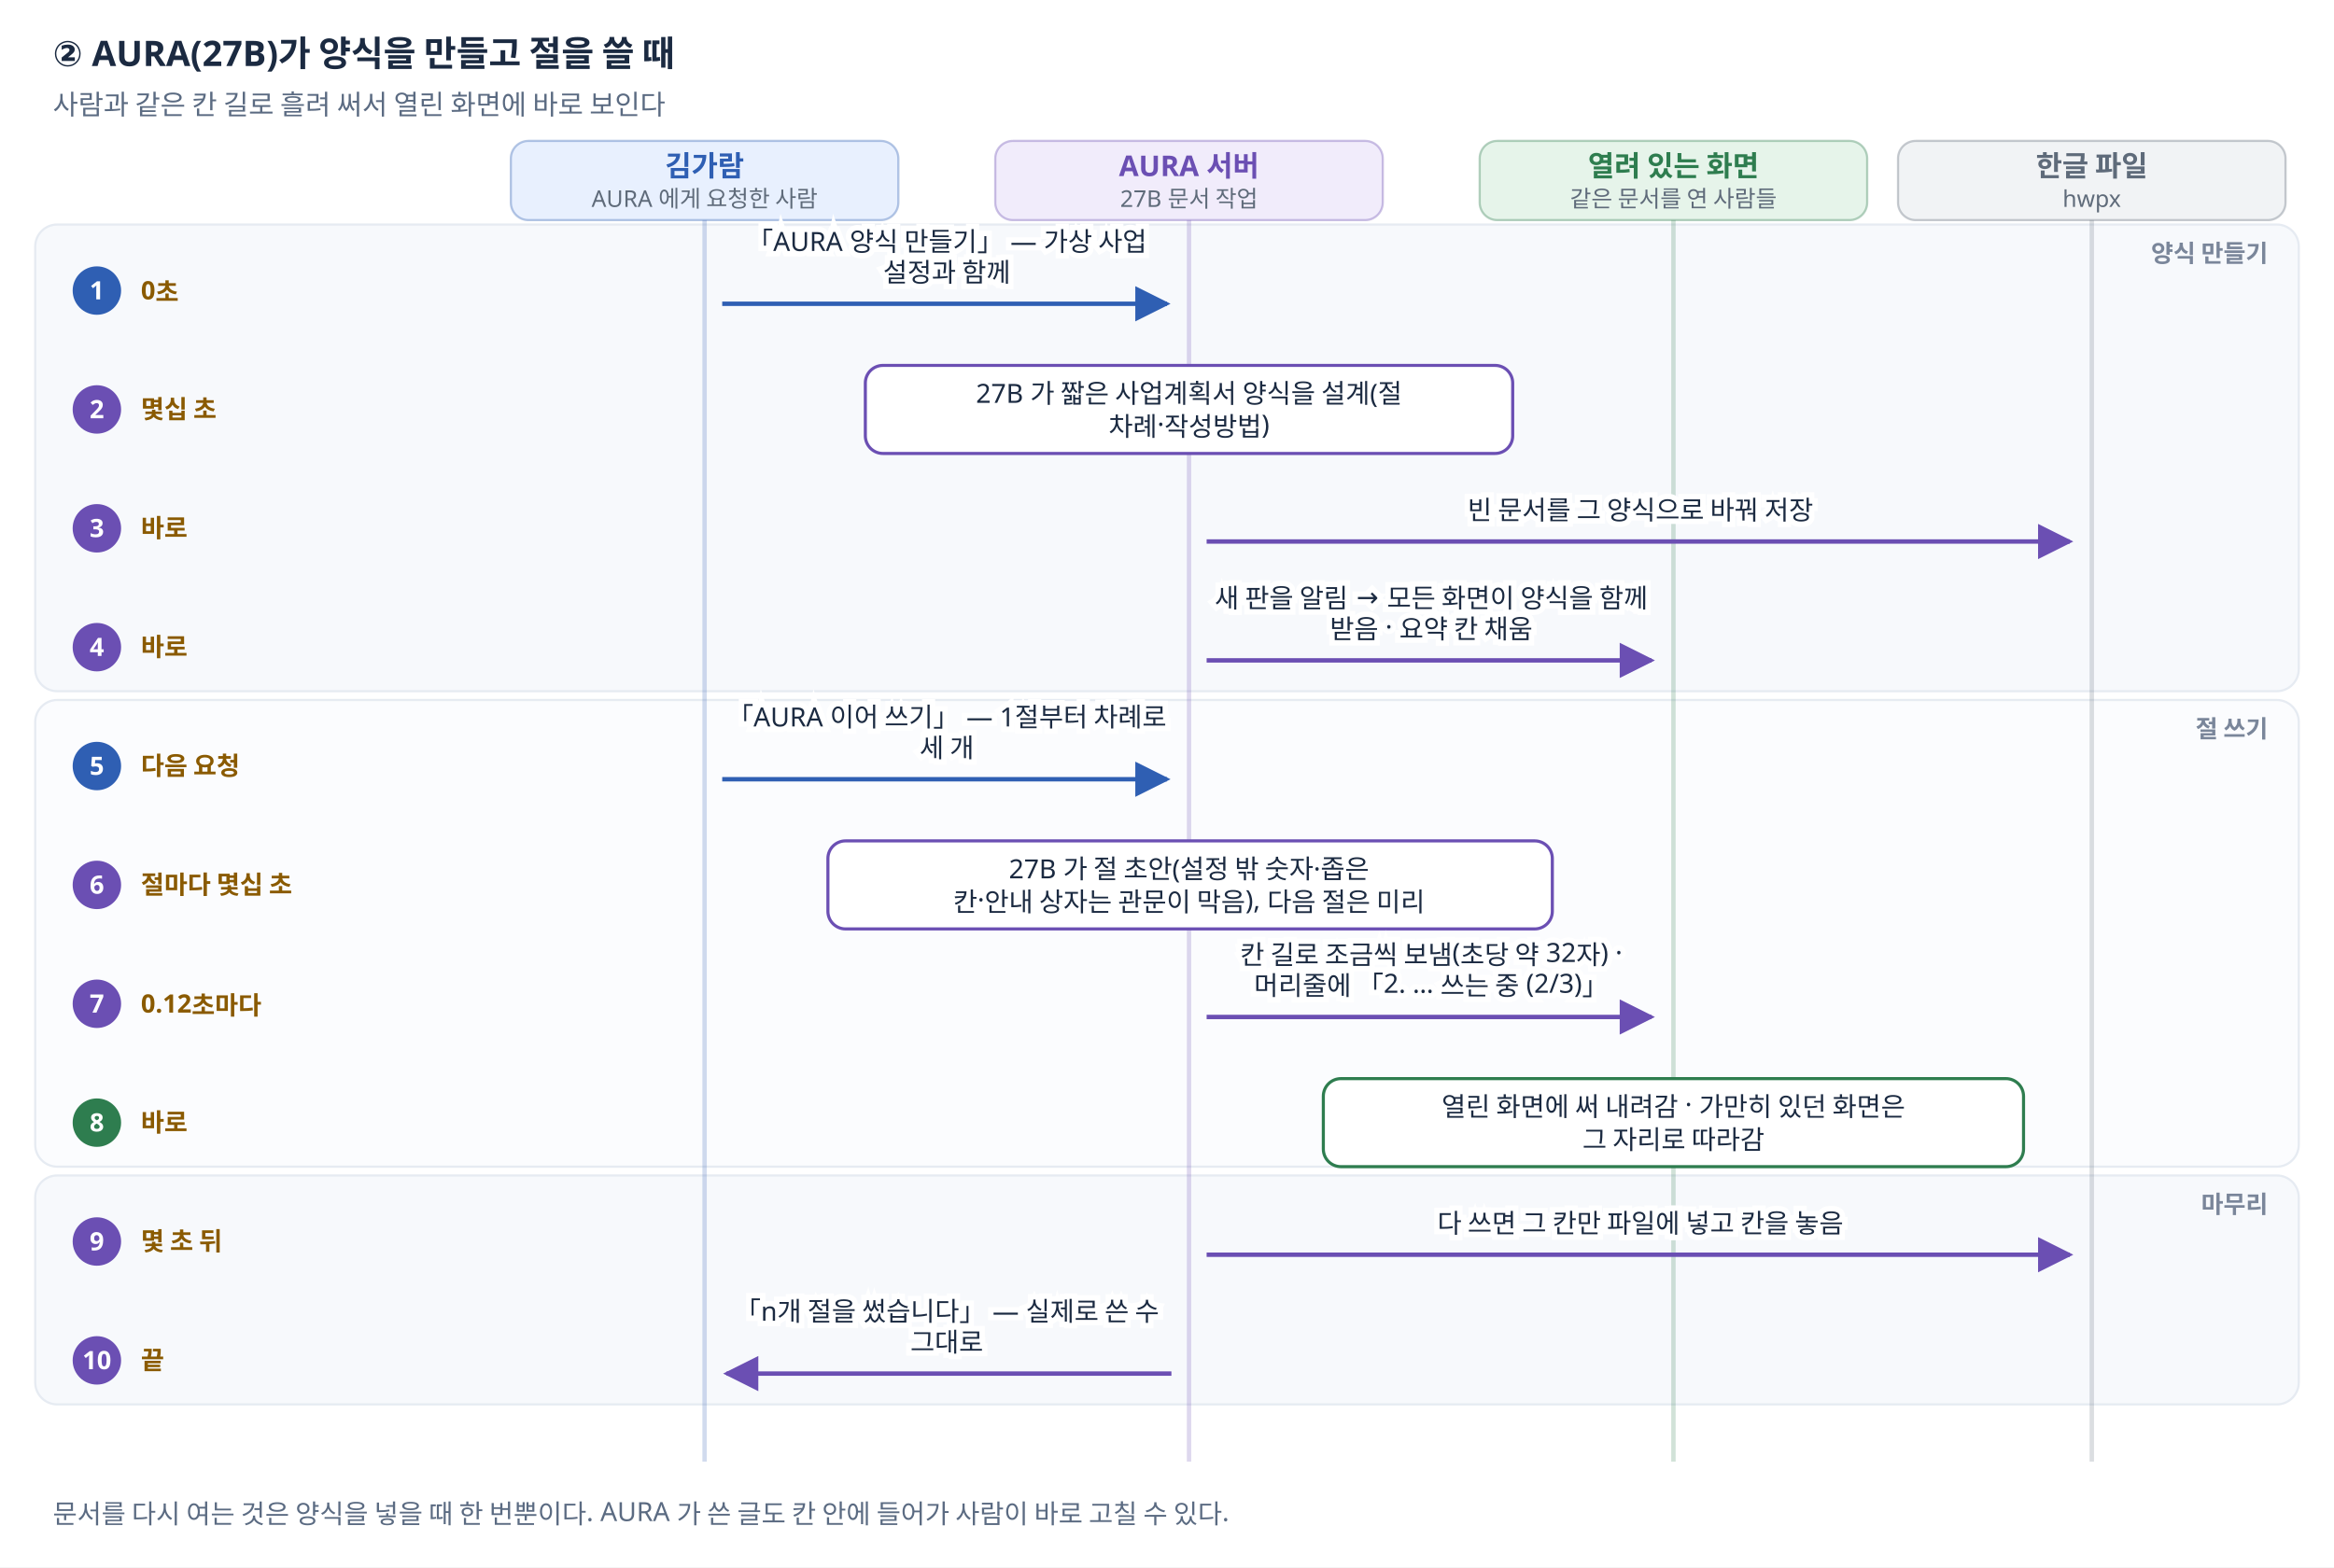
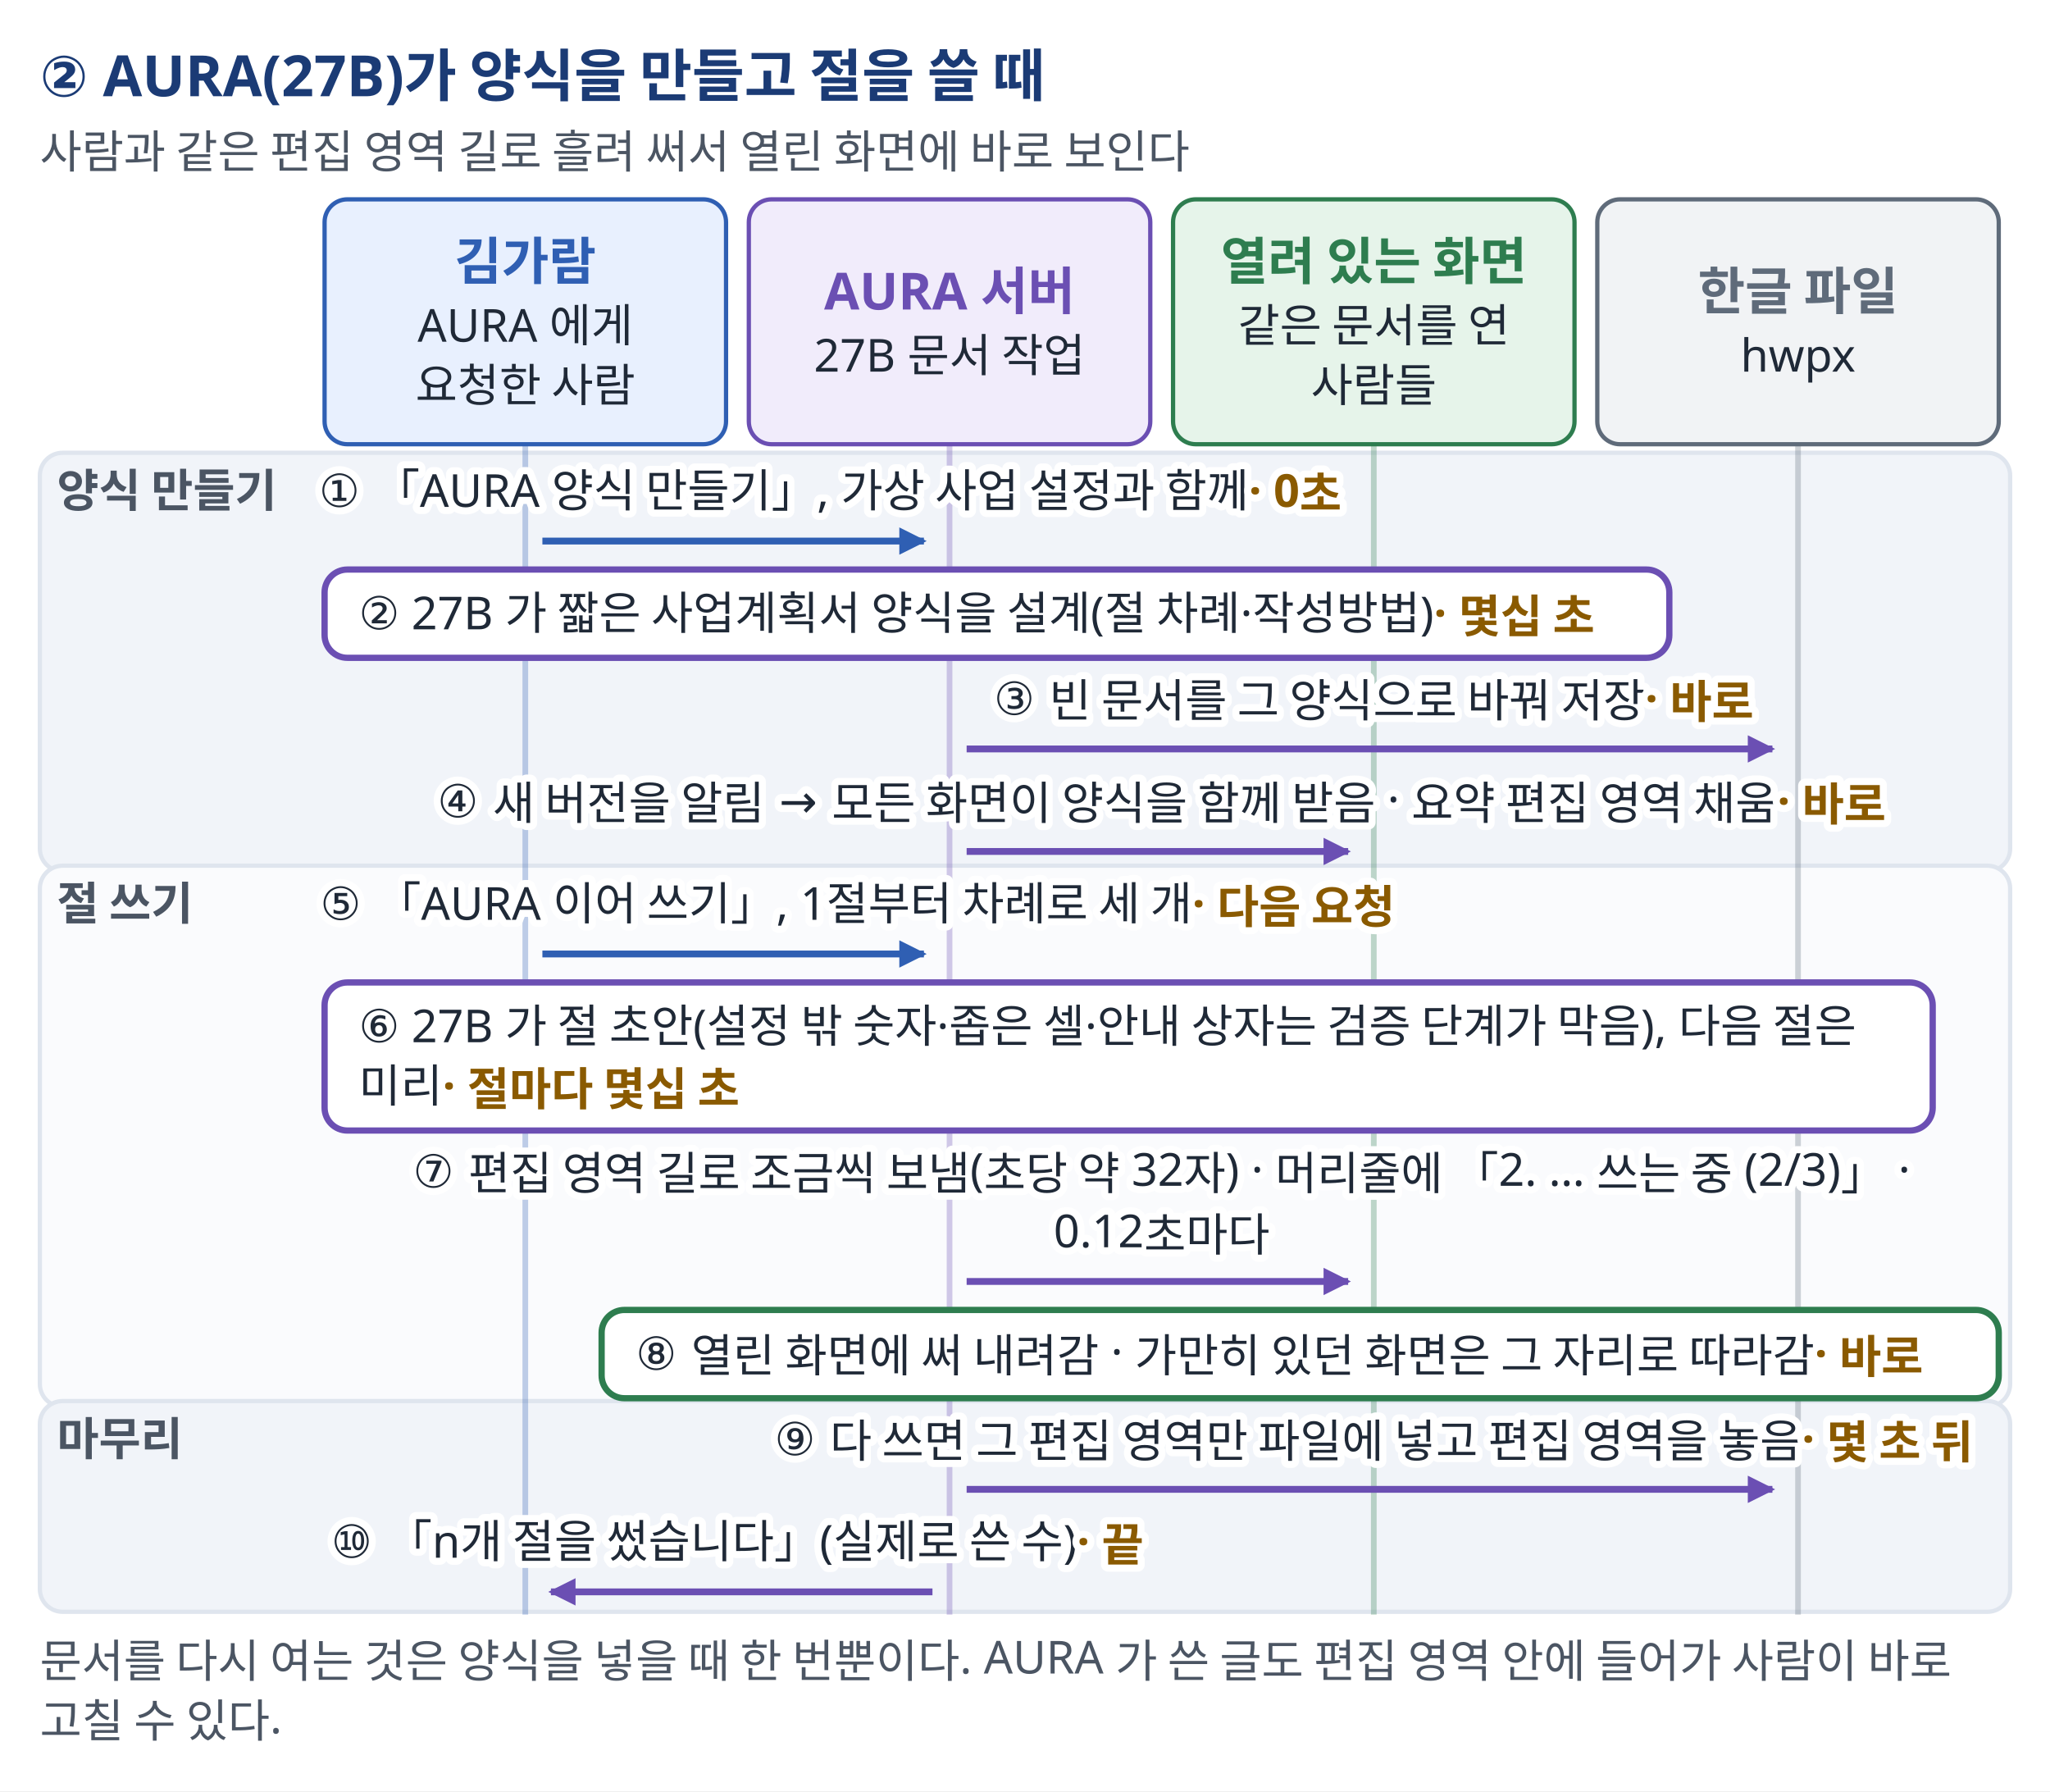
- <svg xmlns="http://www.w3.org/2000/svg" width="1060" height="712" viewBox="0 0 1060 712" role="img" aria-label="② AURA(27B)가 양식을 만들고 절을 쓸 때" font-family="Pretendard, 'Apple SD Gothic Neo', 'Malgun Gothic', sans-serif">
+ <svg xmlns="http://www.w3.org/2000/svg" width="720" height="629" viewBox="0 0 720 629" font-family="Pretendard, 'Noto Sans KR', 'Apple SD Gothic Neo', 'Malgun Gothic', sans-serif">
  <defs>
-     <marker id="arA" viewBox="0 0 10 10" refX="9" refY="5" markerWidth="8" markerHeight="8" orient="auto">
+     <marker id="head" viewBox="0 0 10 10" refX="9" refY="5" markerWidth="5" markerHeight="5" orient="auto-start-reverse">
+       <path d="M0,0 L10,5 L0,10 z" fill="#7b8797" />
+     </marker>
+     <marker id="tail" viewBox="0 0 10 10" refX="9" refY="5" markerWidth="5" markerHeight="5" orient="auto-start-reverse">
+       <path d="M0,0 L10,5 L0,10 z" fill="#7b8797" />
+     </marker>
+   </defs>
+   <rect width="720" height="629" fill="#ffffff" />
+   <defs>
+     <marker id="arA" viewBox="0 0 10 10" refX="9" refY="5" markerWidth="4" markerHeight="4" orient="auto">
      <path d="M0,0 L10,5 L0,10 z" fill="#2f5fb3" />
    </marker>
-     <marker id="arS" viewBox="0 0 10 10" refX="9" refY="5" markerWidth="8" markerHeight="8" orient="auto">
+     <marker id="arS" viewBox="0 0 10 10" refX="9" refY="5" markerWidth="4" markerHeight="4" orient="auto">
      <path d="M0,0 L10,5 L0,10 z" fill="#6b4fb3" />
    </marker>
-     <marker id="arB" viewBox="0 0 10 10" refX="9" refY="5" markerWidth="8" markerHeight="8" orient="auto">
+     <marker id="arB" viewBox="0 0 10 10" refX="9" refY="5" markerWidth="4" markerHeight="4" orient="auto">
      <path d="M0,0 L10,5 L0,10 z" fill="#2e7d4f" />
    </marker>
-     <marker id="arF" viewBox="0 0 10 10" refX="9" refY="5" markerWidth="8" markerHeight="8" orient="auto">
+     <marker id="arF" viewBox="0 0 10 10" refX="9" refY="5" markerWidth="4" markerHeight="4" orient="auto">
      <path d="M0,0 L10,5 L0,10 z" fill="#5f6b7a" />
    </marker>
  </defs>
-   <rect width="1060" height="712" fill="#ffffff" />
-   <text x="24" y="30" font-size="16" font-weight="700" fill="#1b2a41">② AURA(27B)가 양식을 만들고 절을 쓸 때</text>
-   <text x="24" y="52" font-size="12.5" fill="#5b6b82">사람과 같은 칸 길로 흘려 써서 열린 화면에 바로 보인다</text>
-   <rect x="16" y="102" width="1028" height="212" rx="10" fill="#f7f9fc" stroke="#e6ebf2" />
-   <text x="1030" y="119" font-size="11" font-weight="700" fill="#7a869a" text-anchor="end">양식 만들기</text>
-   <rect x="16" y="318" width="1028" height="212" rx="10" fill="#fbfcfe" stroke="#e6ebf2" />
-   <text x="1030" y="335" font-size="11" font-weight="700" fill="#7a869a" text-anchor="end">절 쓰기</text>
-   <rect x="16" y="534" width="1028" height="104" rx="10" fill="#f7f9fc" stroke="#e6ebf2" />
-   <text x="1030" y="551" font-size="11" font-weight="700" fill="#7a869a" text-anchor="end">마무리</text>
-   <rect x="232" y="64" width="176" height="36" rx="8" fill="#e8f0fe" stroke="#2f5fb3" stroke-opacity=".35" />
-   <text x="320" y="80" font-size="13" font-weight="700" fill="#2f5fb3" text-anchor="middle">김가람</text>
-   <text x="320" y="94" font-size="10.5" fill="#5f6b7a" text-anchor="middle">AURA 에게 요청한 사람</text>
-   <line x1="320" y1="100" x2="320" y2="664" stroke="#2f5fb3" stroke-opacity=".22" stroke-width="2" />
-   <rect x="452" y="64" width="176" height="36" rx="8" fill="#f1ecfb" stroke="#6b4fb3" stroke-opacity=".35" />
-   <text x="540" y="80" font-size="13" font-weight="700" fill="#6b4fb3" text-anchor="middle">AURA 서버</text>
-   <text x="540" y="94" font-size="10.5" fill="#5f6b7a" text-anchor="middle">27B 문서 작업</text>
-   <line x1="540" y1="100" x2="540" y2="664" stroke="#6b4fb3" stroke-opacity=".22" stroke-width="2" />
-   <rect x="672" y="64" width="176" height="36" rx="8" fill="#e6f4ea" stroke="#2e7d4f" stroke-opacity=".35" />
-   <text x="760" y="80" font-size="13" font-weight="700" fill="#2e7d4f" text-anchor="middle">열려 있는 화면</text>
-   <text x="760" y="94" font-size="10.5" fill="#5f6b7a" text-anchor="middle">같은 문서를 연 사람들</text>
-   <line x1="760" y1="100" x2="760" y2="664" stroke="#2e7d4f" stroke-opacity=".22" stroke-width="2" />
-   <rect x="862" y="64" width="176" height="36" rx="8" fill="#f1f3f5" stroke="#5f6b7a" stroke-opacity=".35" />
-   <text x="950" y="80" font-size="13" font-weight="700" fill="#5f6b7a" text-anchor="middle">한글 파일</text>
-   <text x="950" y="94" font-size="10.5" fill="#5f6b7a" text-anchor="middle">hwpx</text>
-   <line x1="950" y1="100" x2="950" y2="664" stroke="#5f6b7a" stroke-opacity=".22" stroke-width="2" />
-   <circle cx="44" cy="132" r="11" fill="#2f5fb3" />
-   <text x="44" y="136" font-size="11.5" font-weight="700" fill="#ffffff" text-anchor="middle">1</text>
-   <text x="64" y="136" font-size="11.5" fill="#8a5a00" font-weight="600">0초</text>
-   <line x1="328" y1="138" x2="530" y2="138" stroke="#2f5fb3" stroke-width="2" marker-end="url(#arA)" />
-   <text x="430" y="114" font-size="12" fill="#1b2a41" text-anchor="middle" paint-order="stroke" stroke="#ffffff" stroke-width="5">「AURA 양식 만들기」 — 가상 사업</text>
-   <text x="430" y="128" font-size="12" fill="#1b2a41" text-anchor="middle" paint-order="stroke" stroke="#ffffff" stroke-width="5">설정과 함께</text>
-   <circle cx="44" cy="186" r="11" fill="#6b4fb3" />
-   <text x="44" y="190" font-size="11.5" font-weight="700" fill="#ffffff" text-anchor="middle">2</text>
-   <text x="64" y="190" font-size="11.5" fill="#8a5a00" font-weight="600">몇십 초</text>
-   <rect x="393" y="166" width="294" height="40" rx="8" fill="#ffffff" stroke="#6b4fb3" stroke-width="1.4" />
-   <text x="540" y="183" font-size="12" fill="#1b2a41" text-anchor="middle">27B 가 짧은 사업계획서 양식을 설계(절</text>
-   <text x="540" y="198" font-size="12" fill="#1b2a41" text-anchor="middle">차례·작성방법)</text>
-   <circle cx="44" cy="240" r="11" fill="#6b4fb3" />
-   <text x="44" y="244" font-size="11.5" font-weight="700" fill="#ffffff" text-anchor="middle">3</text>
-   <text x="64" y="244" font-size="11.5" fill="#8a5a00" font-weight="600">바로</text>
-   <line x1="548" y1="246" x2="940" y2="246" stroke="#6b4fb3" stroke-width="2" marker-end="url(#arS)" />
-   <text x="745" y="236" font-size="12" fill="#1b2a41" text-anchor="middle" paint-order="stroke" stroke="#ffffff" stroke-width="5">빈 문서를 그 양식으로 바꿔 저장</text>
-   <circle cx="44" cy="294" r="11" fill="#6b4fb3" />
-   <text x="44" y="298" font-size="11.5" font-weight="700" fill="#ffffff" text-anchor="middle">4</text>
-   <text x="64" y="298" font-size="11.5" fill="#8a5a00" font-weight="600">바로</text>
-   <line x1="548" y1="300" x2="750" y2="300" stroke="#6b4fb3" stroke-width="2" marker-end="url(#arS)" />
-   <text x="650" y="276" font-size="12" fill="#1b2a41" text-anchor="middle" paint-order="stroke" stroke="#ffffff" stroke-width="5">새 판을 알림 → 모든 화면이 양식을 함께</text>
-   <text x="650" y="290" font-size="12" fill="#1b2a41" text-anchor="middle" paint-order="stroke" stroke="#ffffff" stroke-width="5">받음 · 요약 칸 채움</text>
-   <circle cx="44" cy="348" r="11" fill="#2f5fb3" />
-   <text x="44" y="352" font-size="11.5" font-weight="700" fill="#ffffff" text-anchor="middle">5</text>
-   <text x="64" y="352" font-size="11.5" fill="#8a5a00" font-weight="600">다음 요청</text>
-   <line x1="328" y1="354" x2="530" y2="354" stroke="#2f5fb3" stroke-width="2" marker-end="url(#arA)" />
-   <text x="430" y="330" font-size="12" fill="#1b2a41" text-anchor="middle" paint-order="stroke" stroke="#ffffff" stroke-width="5">「AURA 이어 쓰기」 — 1절부터 차례로</text>
-   <text x="430" y="344" font-size="12" fill="#1b2a41" text-anchor="middle" paint-order="stroke" stroke="#ffffff" stroke-width="5">세 개</text>
-   <circle cx="44" cy="402" r="11" fill="#6b4fb3" />
-   <text x="44" y="406" font-size="11.5" font-weight="700" fill="#ffffff" text-anchor="middle">6</text>
-   <text x="64" y="406" font-size="11.5" fill="#8a5a00" font-weight="600">절마다 몇십 초</text>
-   <rect x="376" y="382" width="329" height="40" rx="8" fill="#ffffff" stroke="#6b4fb3" stroke-width="1.4" />
-   <text x="540" y="399" font-size="12" fill="#1b2a41" text-anchor="middle">27B 가 절 초안(설정 밖 숫자·좁은</text>
-   <text x="540" y="414" font-size="12" fill="#1b2a41" text-anchor="middle">칸·안내 상자는 관문이 막음), 다음 절은 미리</text>
-   <circle cx="44" cy="456" r="11" fill="#6b4fb3" />
-   <text x="44" y="460" font-size="11.5" font-weight="700" fill="#ffffff" text-anchor="middle">7</text>
-   <text x="64" y="460" font-size="11.5" fill="#8a5a00" font-weight="600">0.12초마다</text>
-   <line x1="548" y1="462" x2="750" y2="462" stroke="#6b4fb3" stroke-width="2" marker-end="url(#arS)" />
-   <text x="650" y="438" font-size="12" fill="#1b2a41" text-anchor="middle" paint-order="stroke" stroke="#ffffff" stroke-width="5">칸 길로 조금씩 보냄(초당 약 32자) ·</text>
-   <text x="650" y="452" font-size="12" fill="#1b2a41" text-anchor="middle" paint-order="stroke" stroke="#ffffff" stroke-width="5">머리줄에 「2. … 쓰는 중 (2/3)」</text>
-   <circle cx="44" cy="510" r="11" fill="#2e7d4f" />
-   <text x="44" y="514" font-size="11.5" font-weight="700" fill="#ffffff" text-anchor="middle">8</text>
-   <text x="64" y="514" font-size="11.5" fill="#8a5a00" font-weight="600">바로</text>
-   <rect x="601" y="490" width="318" height="40" rx="8" fill="#ffffff" stroke="#2e7d4f" stroke-width="1.4" />
-   <text x="760" y="507" font-size="12" fill="#1b2a41" text-anchor="middle">열린 화면에 써 내려감 · 가만히 있던 화면은</text>
-   <text x="760" y="522" font-size="12" fill="#1b2a41" text-anchor="middle">그 자리로 따라감</text>
-   <circle cx="44" cy="564" r="11" fill="#6b4fb3" />
-   <text x="44" y="568" font-size="11.5" font-weight="700" fill="#ffffff" text-anchor="middle">9</text>
-   <text x="64" y="568" font-size="11.5" fill="#8a5a00" font-weight="600">몇 초 뒤</text>
-   <line x1="548" y1="570" x2="940" y2="570" stroke="#6b4fb3" stroke-width="2" marker-end="url(#arS)" />
-   <text x="745" y="560" font-size="12" fill="#1b2a41" text-anchor="middle" paint-order="stroke" stroke="#ffffff" stroke-width="5">다 쓰면 그 칸만 파일에 넣고 칸을 놓음</text>
-   <circle cx="44" cy="618" r="11" fill="#6b4fb3" />
-   <text x="44" y="622" font-size="11.5" font-weight="700" fill="#ffffff" text-anchor="middle">10</text>
-   <text x="64" y="622" font-size="11.5" fill="#8a5a00" font-weight="600">끝</text>
-   <line x1="532" y1="624" x2="330" y2="624" stroke="#6b4fb3" stroke-width="2" marker-end="url(#arS)" />
-   <text x="430" y="600" font-size="12" fill="#1b2a41" text-anchor="middle" paint-order="stroke" stroke="#ffffff" stroke-width="5">「n개 절을 썼습니다」 — 실제로 쓴 수</text>
-   <text x="430" y="614" font-size="12" fill="#1b2a41" text-anchor="middle" paint-order="stroke" stroke="#ffffff" stroke-width="5">그대로</text>
-   <text x="24" y="692" font-size="12" fill="#5b6b82">문서를 다시 여는 것은 양식을 넣을 때 한 번뿐이다. AURA 가 쓴 글도 칸 안에 들어가 사람이 바로 고칠 수 있다.</text>
+   <text x="14.0" y="33.8" font-size="20" font-weight="700" fill="#1b3b75" text-anchor="start">② AURA(27B)가 양식을 만들고 절을 쓸 때</text>
+   <text x="14.0" y="59.0" font-size="16" font-weight="400" fill="#4b5563" text-anchor="start">사람과 같은 편집 영역 길로 흘려 써서 열린 화면에 바로 보인다</text>
+   <rect x="114.0" y="70.0" width="141.0" height="86.0" rx="8" fill="#e8f0fe" stroke="#2f5fb3" stroke-width="1.5" />
+   <text x="184.5" y="98.2" font-size="18" font-weight="700" fill="#2f5fb3" text-anchor="middle">김가람</text>
+   <text x="184.5" y="120.0" font-size="16" font-weight="400" fill="#1f2937" text-anchor="middle">AURA 에게</text>
+   <text x="184.5" y="141.0" font-size="16" font-weight="400" fill="#1f2937" text-anchor="middle">요청한 사람</text>
+   <rect x="263.0" y="70.0" width="141.0" height="86.0" rx="8" fill="#f1ecfb" stroke="#6b4fb3" stroke-width="1.5" />
+   <text x="333.5" y="108.7" font-size="18" font-weight="700" fill="#6b4fb3" text-anchor="middle">AURA 서버</text>
+   <text x="333.5" y="130.5" font-size="16" font-weight="400" fill="#1f2937" text-anchor="middle">27B 문서 작업</text>
+   <rect x="412.0" y="70.0" width="141.0" height="86.0" rx="8" fill="#e6f4ea" stroke="#2e7d4f" stroke-width="1.5" />
+   <text x="482.5" y="98.2" font-size="18" font-weight="700" fill="#2e7d4f" text-anchor="middle">열려 있는 화면</text>
+   <text x="482.5" y="120.0" font-size="16" font-weight="400" fill="#1f2937" text-anchor="middle">같은 문서를 연</text>
+   <text x="482.5" y="141.0" font-size="16" font-weight="400" fill="#1f2937" text-anchor="middle">사람들</text>
+   <rect x="561.0" y="70.0" width="141.0" height="86.0" rx="8" fill="#f1f3f5" stroke="#5f6b7a" stroke-width="1.5" />
+   <text x="631.5" y="108.7" font-size="18" font-weight="700" fill="#5f6b7a" text-anchor="middle">한글 파일</text>
+   <text x="631.5" y="130.5" font-size="16" font-weight="400" fill="#1f2937" text-anchor="middle">hwpx</text>
+   <rect x="14.0" y="159.0" width="692.0" height="147.0" rx="8" fill="#f1f4f9" stroke="#dfe5ee" stroke-width="1.5" />
+   <text x="20.0" y="178.0" font-size="16" font-weight="700" fill="#4b5563" text-anchor="start">양식 만들기</text>
+   <rect x="14.0" y="304.0" width="692.0" height="190.0" rx="8" fill="#fafbfd" stroke="#dfe5ee" stroke-width="1.5" />
+   <text x="20.0" y="323.0" font-size="16" font-weight="700" fill="#4b5563" text-anchor="start">절 쓰기</text>
+   <rect x="14.0" y="492.0" width="692.0" height="74.0" rx="8" fill="#f1f4f9" stroke="#dfe5ee" stroke-width="1.5" />
+   <text x="20.0" y="511.0" font-size="16" font-weight="700" fill="#4b5563" text-anchor="start">마무리</text>
+   <line x1="184.5" y1="156" x2="184.5" y2="567" stroke="#2f5fb3" stroke-opacity=".3" stroke-width="2" />
+   <line x1="333.5" y1="156" x2="333.5" y2="567" stroke="#6b4fb3" stroke-opacity=".3" stroke-width="2" />
+   <line x1="482.5" y1="156" x2="482.5" y2="567" stroke="#2e7d4f" stroke-opacity=".3" stroke-width="2" />
+   <line x1="631.5" y1="156" x2="631.5" y2="567" stroke="#5f6b7a" stroke-opacity=".3" stroke-width="2" />
+   <text x="291.6" y="178.0" font-size="16" fill="#1f2937" text-anchor="middle" paint-order="stroke" stroke="#ffffff" stroke-width="5" stroke-linejoin="round">① 「AURA 양식 만들기」, 가상 사업 설정과 함께<tspan font-weight="700" fill="#8a5a00"> · 0초</tspan>
+   </text>
+   <line x1="190.5" y1="190.0" x2="324.5" y2="190.0" stroke="#2f5fb3" stroke-width="2.4" marker-end="url(#arA)" />
+   <rect x="114.0" y="200.0" width="472.3" height="31.0" rx="8" fill="#ffffff" stroke="#6b4fb3" stroke-width="2.2" />
+   <text x="126.0" y="221.0" font-size="16" fill="#1f2937" text-anchor="start">② 27B 가 짧은 사업계획서 양식을 설계(절 차례·작성방법)<tspan font-weight="700" fill="#8a5a00"> · 몇십 초</tspan>
+   </text>
+   <text x="482.5" y="251.0" font-size="16" fill="#1f2937" text-anchor="middle" paint-order="stroke" stroke="#ffffff" stroke-width="5" stroke-linejoin="round">③ 빈 문서를 그 양식으로 바꿔 저장<tspan font-weight="700" fill="#8a5a00"> · 바로</tspan>
+   </text>
+   <line x1="339.5" y1="263.0" x2="622.5" y2="263.0" stroke="#6b4fb3" stroke-width="2.4" marker-end="url(#arS)" />
+   <text x="408.0" y="287.0" font-size="16" fill="#1f2937" text-anchor="middle" paint-order="stroke" stroke="#ffffff" stroke-width="5" stroke-linejoin="round">④ 새 버전을 알림 → 모든 화면이 양식을 함께 받음 · 요약 편집 영역 채움<tspan font-weight="700" fill="#8a5a00"> · 바로</tspan>
+   </text>
+   <line x1="339.5" y1="299.0" x2="473.5" y2="299.0" stroke="#6b4fb3" stroke-width="2.4" marker-end="url(#arS)" />
+   <text x="301.2" y="323.0" font-size="16" fill="#1f2937" text-anchor="middle" paint-order="stroke" stroke="#ffffff" stroke-width="5" stroke-linejoin="round">⑤ 「AURA 이어 쓰기」, 1절부터 차례로 세 개<tspan font-weight="700" fill="#8a5a00"> · 다음 요청</tspan>
+   </text>
+   <line x1="190.5" y1="335.0" x2="324.5" y2="335.0" stroke="#2f5fb3" stroke-width="2.4" marker-end="url(#arA)" />
+   <rect x="114.0" y="345.0" width="564.8" height="52.0" rx="8" fill="#ffffff" stroke="#6b4fb3" stroke-width="2.2" />
+   <text x="126.0" y="366.0" font-size="16" fill="#1f2937" text-anchor="start">⑥ 27B 가 절 초안(설정 밖 숫자·좁은 셀·안내 상자는 검증 단계가 막음), 다음 절은</text>
+   <text x="126.0" y="387.0" font-size="16" fill="#1f2937" text-anchor="start">미리<tspan font-weight="700" fill="#8a5a00"> · 절마다 몇십 초</tspan>
+   </text>
+   <text x="408.0" y="417.0" font-size="16" fill="#1f2937" text-anchor="middle" paint-order="stroke" stroke="#ffffff" stroke-width="5" stroke-linejoin="round">⑦ 편집 영역 길로 조금씩 보냄(초당 약 32자) · 머리줄에 「2. … 쓰는 중 (2/3)」 ·</text>
+   <text x="408.0" y="438.0" font-size="16" fill="#1f2937" text-anchor="middle" paint-order="stroke" stroke="#ffffff" stroke-width="5" stroke-linejoin="round">0.12초마다</text>
+   <line x1="339.5" y1="450.0" x2="473.5" y2="450.0" stroke="#6b4fb3" stroke-width="2.4" marker-end="url(#arS)" />
+   <rect x="211.3" y="460.0" width="490.7" height="31.0" rx="8" fill="#ffffff" stroke="#2e7d4f" stroke-width="2.2" />
+   <text x="223.3" y="481.0" font-size="16" fill="#1f2937" text-anchor="start">⑧ 열린 화면에 써 내려감 · 가만히 있던 화면은 그 자리로 따라감<tspan font-weight="700" fill="#8a5a00"> · 바로</tspan>
+   </text>
+   <text x="482.5" y="511.0" font-size="16" fill="#1f2937" text-anchor="middle" paint-order="stroke" stroke="#ffffff" stroke-width="5" stroke-linejoin="round">⑨ 다 쓰면 그 편집 영역만 파일에 넣고 편집 영역을 놓음<tspan font-weight="700" fill="#8a5a00"> · 몇 초 뒤</tspan>
+   </text>
+   <line x1="339.5" y1="523.0" x2="622.5" y2="523.0" stroke="#6b4fb3" stroke-width="2.4" marker-end="url(#arS)" />
+   <text x="259.0" y="547.0" font-size="16" fill="#1f2937" text-anchor="middle" paint-order="stroke" stroke="#ffffff" stroke-width="5" stroke-linejoin="round">⑩ 「n개 절을 썼습니다」(실제로 쓴 수)<tspan font-weight="700" fill="#8a5a00"> · 끝</tspan>
+   </text>
+   <line x1="327.5" y1="559.0" x2="193.5" y2="559.0" stroke="#6b4fb3" stroke-width="2.4" marker-end="url(#arS)" />
+   <text x="14.0" y="589.0" font-size="16" font-weight="400" fill="#4b5563" text-anchor="start">문서를 다시 여는 것은 양식을 넣을 때 한 번뿐이다. AURA 가 쓴 글도 편집 영역 안에 들어가 사람이 바로</text>
+   <text x="14.0" y="610.0" font-size="16" font-weight="400" fill="#4b5563" text-anchor="start">고칠 수 있다.</text>
</svg>
